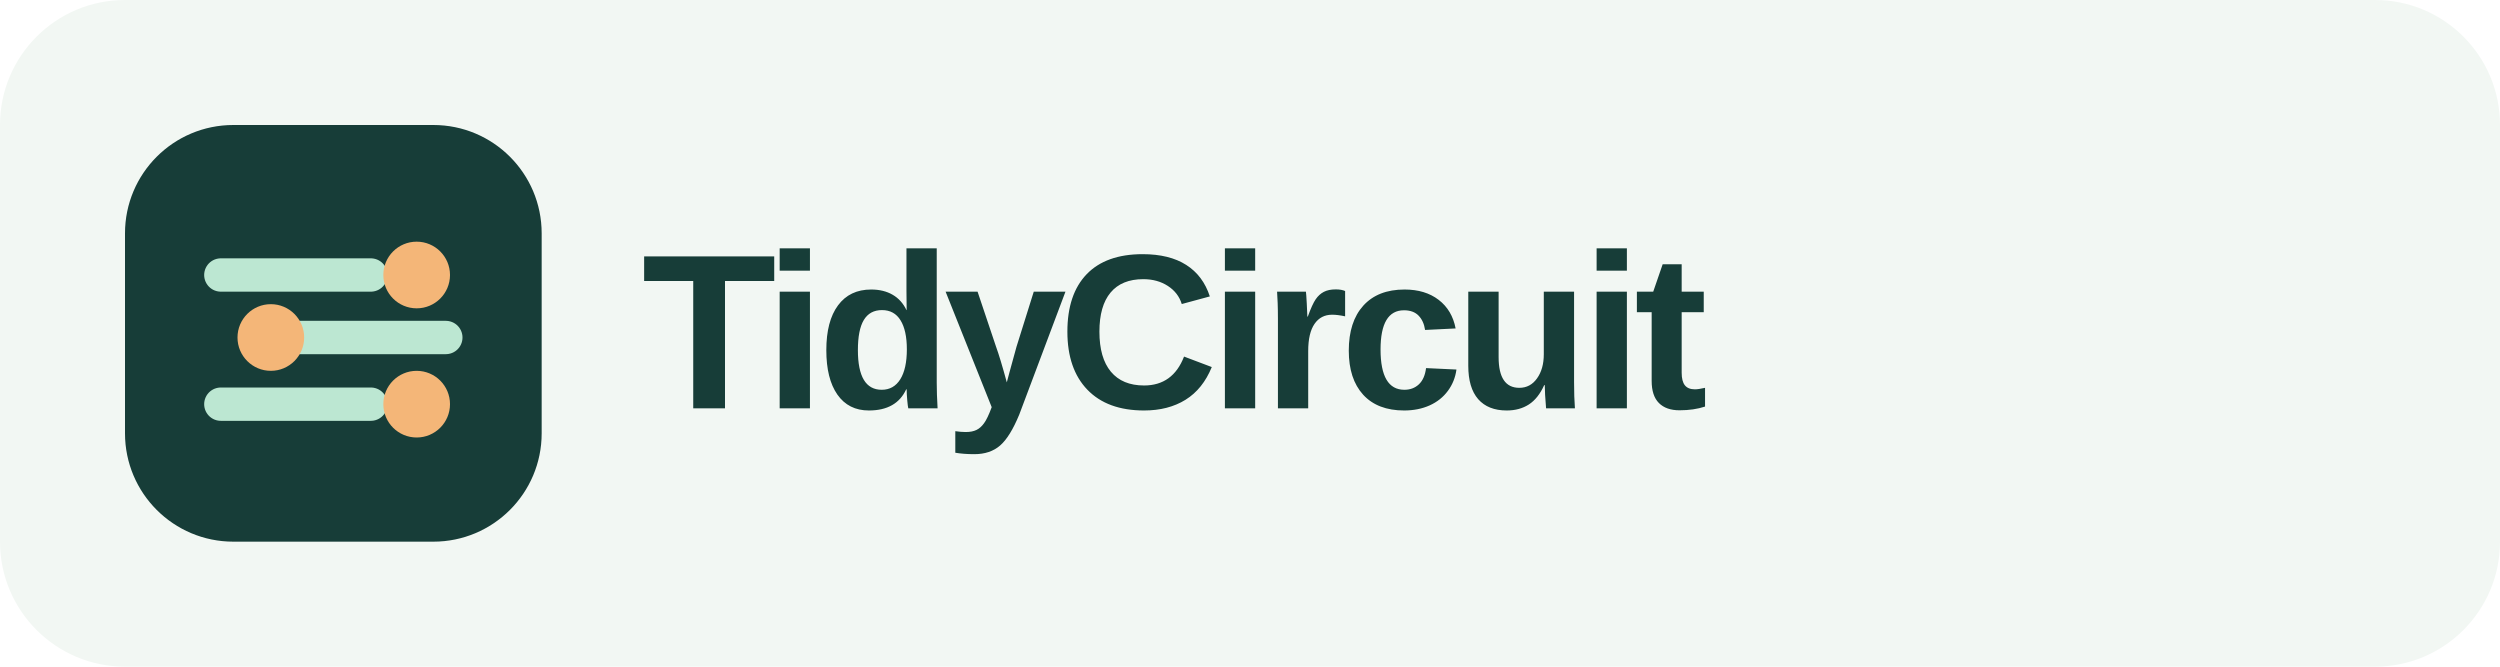
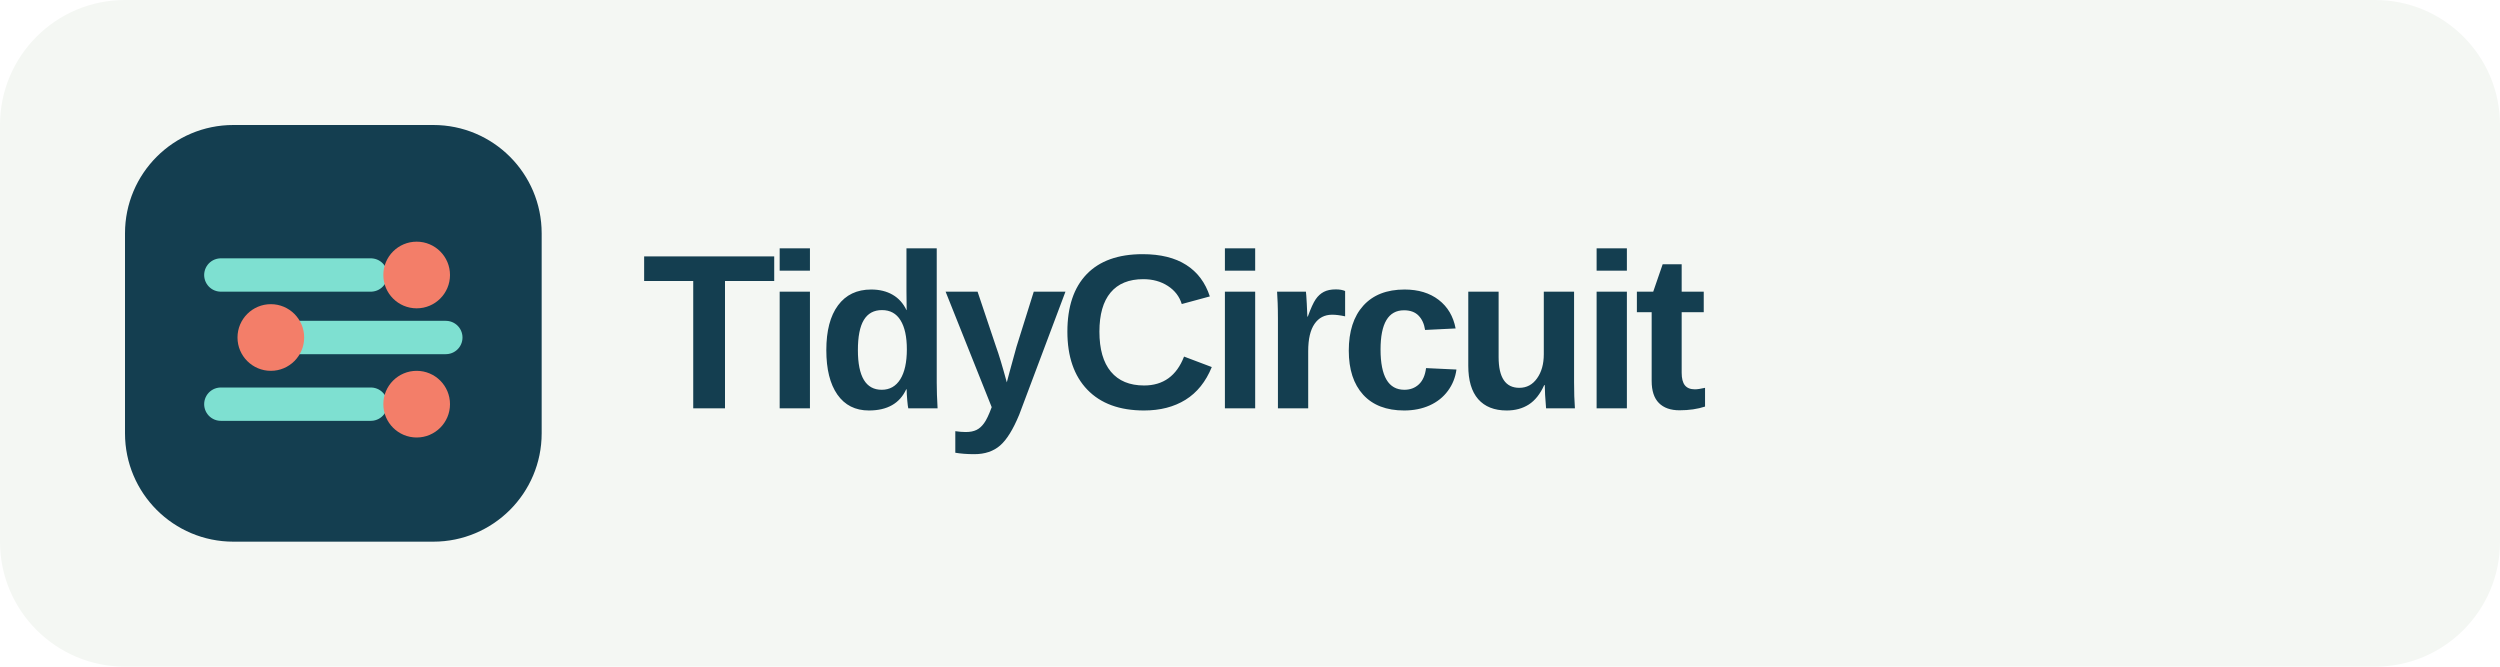
<svg xmlns="http://www.w3.org/2000/svg" viewBox="0 0 600 160">
-   <rect width="600" height="160" rx="30" fill="#F2F7F3" />
-   <rect x="30" y="30" width="100" height="100" rx="26" fill="#173D38" />
-   <path d="M53 66h36M65 81h42M53 97h36" fill="none" stroke="#BCE7D2" stroke-width="8" stroke-linecap="round" />
-   <circle cx="100" cy="66" r="8" fill="#F4B678" />
-   <circle cx="65" cy="81" r="8" fill="#F4B678" />
-   <circle cx="100" cy="97" r="8" fill="#F4B678" />
-   <text x="154" y="98" fill="#173D38" font-family="Arial,sans-serif" font-size="53" font-weight="700" letter-spacing="-2">TidyCircuit</text>
+   <rect width="600" height="160" rx="30" fill="#F4F7F3" />
+   <rect x="30" y="30" width="100" height="100" rx="26" fill="#143E50" />
+   <path d="M53 66h36M65 81h42M53 97h36" fill="none" stroke="#7EE0D1" stroke-width="8" stroke-linecap="round" />
+   <circle cx="100" cy="66" r="8" fill="#F37E69" />
+   <circle cx="65" cy="81" r="8" fill="#F37E69" />
+   <circle cx="100" cy="97" r="8" fill="#F37E69" />
+   <text x="154" y="98" fill="#143E50" font-family="Arial,sans-serif" font-size="53" font-weight="700" letter-spacing="-2">TidyCircuit</text>
</svg>
